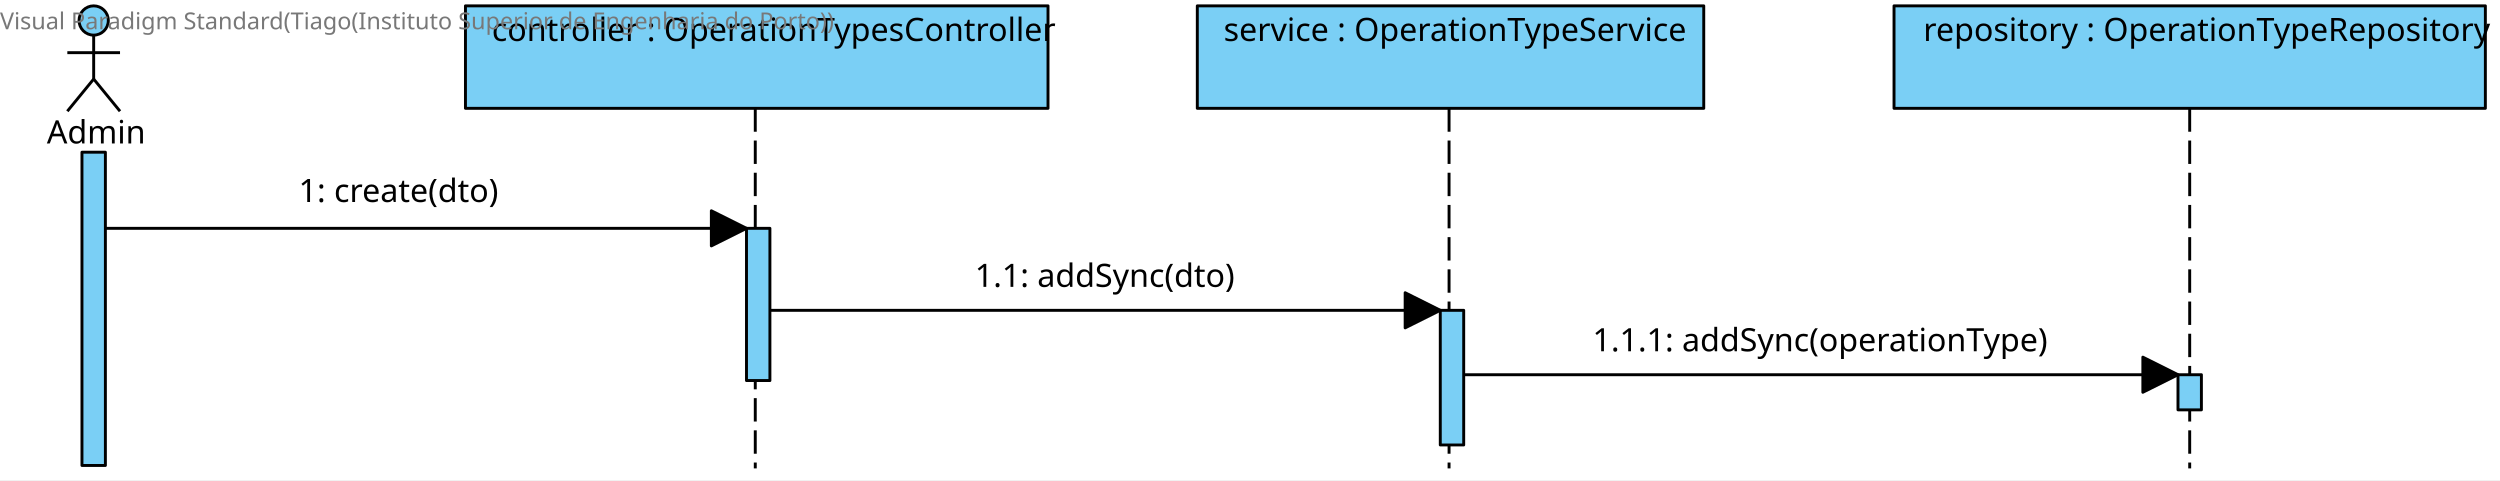
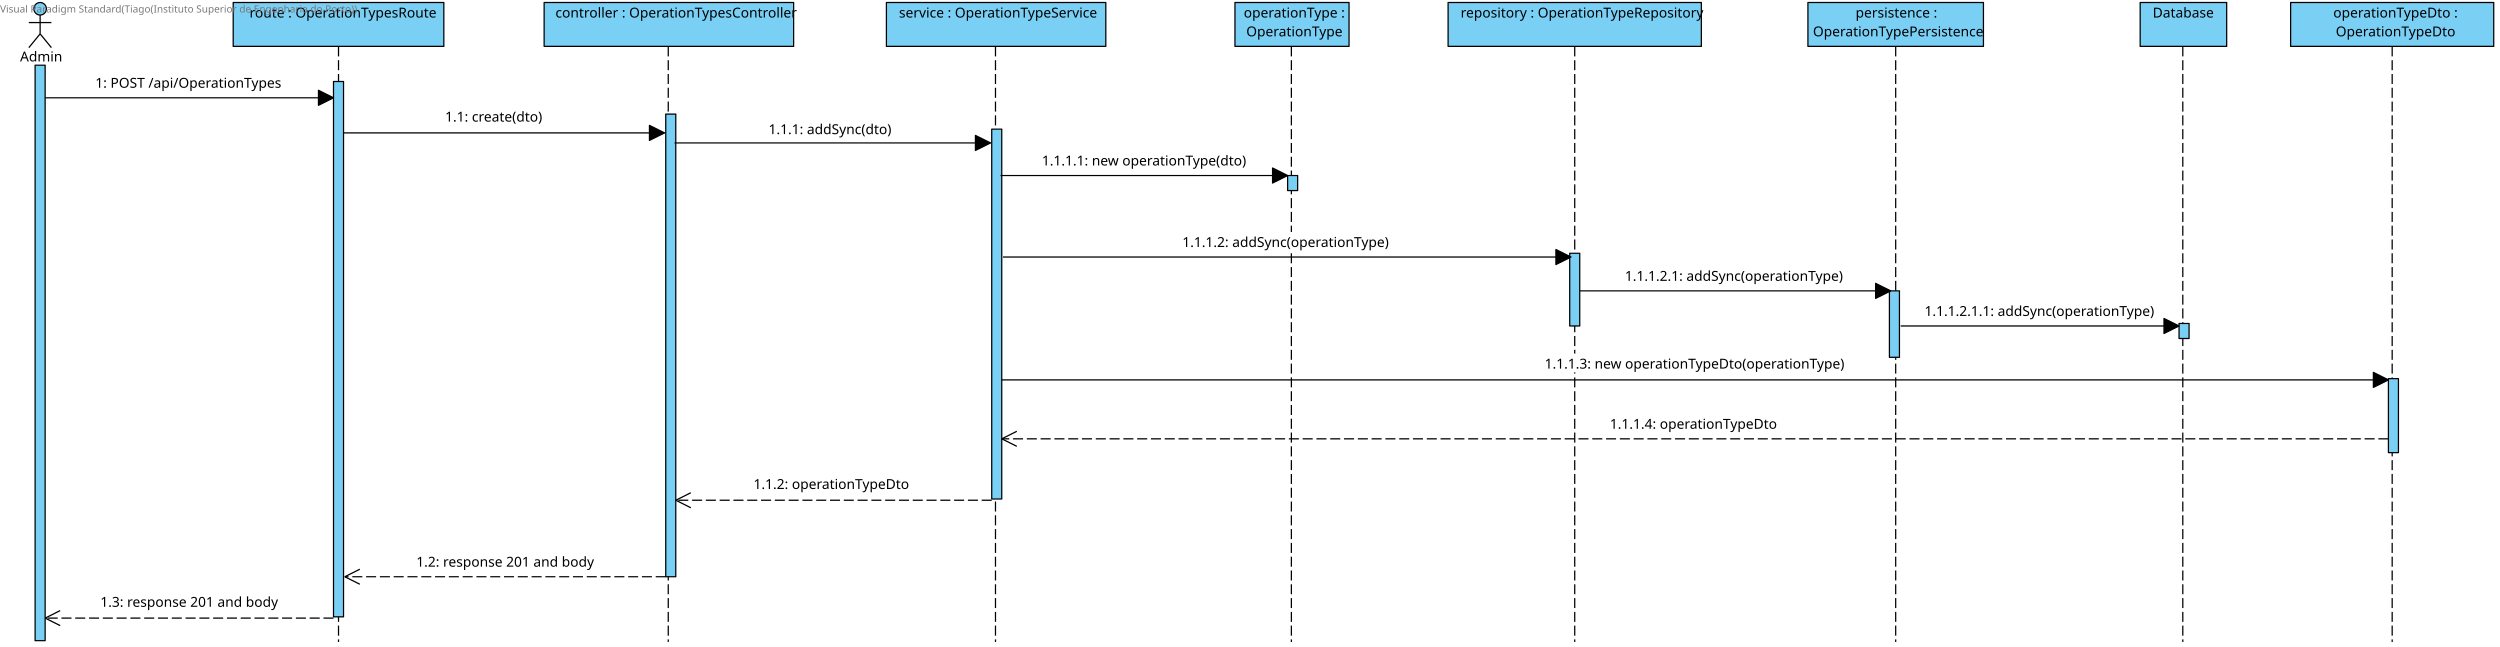
- <svg xmlns="http://www.w3.org/2000/svg" fill-opacity="0" color-rendering="auto" color-interpolation="auto" text-rendering="auto" stroke="rgb(0,0,0)" stroke-linecap="square" width="854" stroke-miterlimit="10" shape-rendering="auto" stroke-opacity="0" fill="rgb(0,0,0)" stroke-dasharray="none" font-weight="normal" stroke-width="1" height="164" font-family="'Dialog'" font-style="normal" stroke-linejoin="miter" font-size="12px" stroke-dashoffset="0" image-rendering="auto">
+ <svg xmlns="http://www.w3.org/2000/svg" fill-opacity="0" color-rendering="auto" color-interpolation="auto" text-rendering="auto" stroke="rgb(0,0,0)" stroke-linecap="square" width="1994" stroke-miterlimit="10" shape-rendering="auto" stroke-opacity="0" fill="rgb(0,0,0)" stroke-dasharray="none" font-weight="normal" stroke-width="1" height="516" font-family="'Dialog'" font-style="normal" stroke-linejoin="miter" font-size="12px" stroke-dashoffset="0" image-rendering="auto">
  <defs id="genericDefs" />
  <g>
    <defs id="defs1">
      <clipPath clipPathUnits="userSpaceOnUse" id="clipPath1">
-         <path d="M-7 -7 L71 -7 L71 169 L-7 169 L-7 -7 Z" />
+         <path d="M-7 -7 L71 -7 L71 521 L-7 521 L-7 -7 Z" />
      </clipPath>
      <clipPath clipPathUnits="userSpaceOnUse" id="clipPath2">
-         <path d="M-7 -7 L211 -7 L211 169 L-7 169 L-7 -7 Z" />
+         <path d="M-7 -7 L211 -7 L211 521 L-7 521 L-7 -7 Z" />
      </clipPath>
      <clipPath clipPathUnits="userSpaceOnUse" id="clipPath3">
-         <path d="M-7 -7 L185 -7 L185 169 L-7 169 L-7 -7 Z" />
+         <path d="M-7 -7 L187 -7 L187 521 L-7 521 L-7 -7 Z" />
      </clipPath>
      <clipPath clipPathUnits="userSpaceOnUse" id="clipPath4">
-         <path d="M-7 -7 L19 -7 L19 63 L-7 63 L-7 -7 Z" />
+         <path d="M-7 -7 L19 -7 L19 380 L-7 380 L-7 -7 Z" />
      </clipPath>
      <clipPath clipPathUnits="userSpaceOnUse" id="clipPath5">
-         <path d="M-7 -7 L19 -7 L19 57 L-7 57 L-7 -7 Z" />
+         <path d="M-7 -7 L19 -7 L19 306 L-7 306 L-7 -7 Z" />
      </clipPath>
      <clipPath clipPathUnits="userSpaceOnUse" id="clipPath6">
-         <path d="M-7 -7 L214 -7 L214 169 L-7 169 L-7 -7 Z" />
+         <path d="M-7 -7 L214 -7 L214 521 L-7 521 L-7 -7 Z" />
      </clipPath>
      <clipPath clipPathUnits="userSpaceOnUse" id="clipPath7">
+         <path d="M-7 -7 L19 -7 L19 69 L-7 69 L-7 -7 Z" />
+       </clipPath>
+       <clipPath clipPathUnits="userSpaceOnUse" id="clipPath8">
+         <path d="M-7 -7 L180 -7 L180 521 L-7 521 L-7 -7 Z" />
+       </clipPath>
+       <clipPath clipPathUnits="userSpaceOnUse" id="clipPath9">
+         <path d="M-7 -7 L19 -7 L19 438 L-7 438 L-7 -7 Z" />
+       </clipPath>
+       <clipPath clipPathUnits="userSpaceOnUse" id="clipPath10">
+         <path d="M-7 -7 L152 -7 L152 521 L-7 521 L-7 -7 Z" />
+       </clipPath>
+       <clipPath clipPathUnits="userSpaceOnUse" id="clipPath11">
+         <path d="M-7 -7 L19 -7 L19 64 L-7 64 L-7 -7 Z" />
+       </clipPath>
+       <clipPath clipPathUnits="userSpaceOnUse" id="clipPath12">
+         <path d="M-7 -7 L81 -7 L81 521 L-7 521 L-7 -7 Z" />
+       </clipPath>
+       <clipPath clipPathUnits="userSpaceOnUse" id="clipPath13">
        <path d="M-7 -7 L19 -7 L19 23 L-7 23 L-7 -7 Z" />
      </clipPath>
-       <clipPath clipPathUnits="userSpaceOnUse" id="clipPath8">
+       <clipPath clipPathUnits="userSpaceOnUse" id="clipPath14">
+         <path d="M-7 -7 L103 -7 L103 521 L-7 521 L-7 -7 Z" />
+       </clipPath>
+       <clipPath clipPathUnits="userSpaceOnUse" id="clipPath15">
+         <path d="M-7 -7 L174 -7 L174 521 L-7 521 L-7 -7 Z" />
+       </clipPath>
+       <clipPath clipPathUnits="userSpaceOnUse" id="clipPath16">
+         <path d="M-7 -7 L19 -7 L19 70 L-7 70 L-7 -7 Z" />
+       </clipPath>
+       <clipPath clipPathUnits="userSpaceOnUse" id="clipPath17">
+         <path d="M-163 -30 L326 -30 L326 60 L-163 60 L-163 -30 Z" />
+       </clipPath>
+       <clipPath clipPathUnits="userSpaceOnUse" id="clipPath18">
+         <path d="M-92 -30 L184 -30 L184 60 L-92 60 L-92 -30 Z" />
+       </clipPath>
+       <clipPath clipPathUnits="userSpaceOnUse" id="clipPath19">
+         <path d="M-70 -15 L140 -15 L140 30 L-70 30 L-70 -15 Z" />
+       </clipPath>
+       <clipPath clipPathUnits="userSpaceOnUse" id="clipPath20">
        <path d="M-52 -15 L104 -15 L104 30 L-52 30 L-52 -15 Z" />
      </clipPath>
-       <clipPath clipPathUnits="userSpaceOnUse" id="clipPath9">
+       <clipPath clipPathUnits="userSpaceOnUse" id="clipPath21">
        <path d="M-200 -15 L400 -15 L400 30 L-200 30 L-200 -15 Z" />
      </clipPath>
-       <clipPath clipPathUnits="userSpaceOnUse" id="clipPath10">
-         <path d="M-174 -15 L348 -15 L348 30 L-174 30 L-174 -15 Z" />
-       </clipPath>
-       <clipPath clipPathUnits="userSpaceOnUse" id="clipPath11">
+       <clipPath clipPathUnits="userSpaceOnUse" id="clipPath22">
+         <path d="M-176 -15 L352 -15 L352 30 L-176 30 L-176 -15 Z" />
+       </clipPath>
+       <clipPath clipPathUnits="userSpaceOnUse" id="clipPath23">
        <path d="M-203 -15 L406 -15 L406 30 L-203 30 L-203 -15 Z" />
      </clipPath>
-       <clipPath clipPathUnits="userSpaceOnUse" id="clipPath12">
-         <path d="M0 0 L323 0 L323 104 L0 104 L0 0 Z" />
-       </clipPath>
-       <clipPath clipPathUnits="userSpaceOnUse" id="clipPath13">
-         <path d="M72 9 L72 24 L20 24 L20 9 ZM193 29 L193 44 L107 44 L107 29 ZM0 0 L0 104 L323 104 L323 0 Z" />
-       </clipPath>
-       <clipPath clipPathUnits="userSpaceOnUse" id="clipPath14">
-         <path d="M0 0 L333 0 L333 104 L0 104 L0 0 Z" />
-       </clipPath>
-       <clipPath clipPathUnits="userSpaceOnUse" id="clipPath15">
-         <path d="M217 30 L217 45 L110 45 L110 30 ZM0 0 L0 104 L333 104 L333 67 L322 67 L322 52 L333 52 L333 0 Z" />
-       </clipPath>
-       <clipPath clipPathUnits="userSpaceOnUse" id="clipPath16">
-         <path d="M0 0 L348 0 L348 104 L0 104 L0 0 Z" />
-       </clipPath>
-       <clipPath clipPathUnits="userSpaceOnUse" id="clipPath17">
-         <path d="M257 30 L257 45 L85 45 L85 30 ZM0 0 L0 104 L348 104 L348 0 Z" />
-       </clipPath>
-       <clipPath clipPathUnits="userSpaceOnUse" id="clipPath18">
-         <path d="M-172 -15 L344 -15 L344 30 L-172 30 L-172 -15 Z" />
-       </clipPath>
-       <clipPath clipPathUnits="userSpaceOnUse" id="clipPath19">
-         <path d="M-107 -15 L214 -15 L214 30 L-107 30 L-107 -15 Z" />
-       </clipPath>
-       <clipPath clipPathUnits="userSpaceOnUse" id="clipPath20">
-         <path d="M-86 -15 L172 -15 L172 30 L-86 30 L-86 -15 Z" />
+       <clipPath clipPathUnits="userSpaceOnUse" id="clipPath24">
+         <path d="M-169 -15 L338 -15 L338 30 L-169 30 L-169 -15 Z" />
+       </clipPath>
+       <clipPath clipPathUnits="userSpaceOnUse" id="clipPath25">
+         <path d="M-141 -30 L282 -30 L282 60 L-141 60 L-141 -30 Z" />
+       </clipPath>
+       <clipPath clipPathUnits="userSpaceOnUse" id="clipPath26">
+         <path d="M0 0 L360 0 L360 104 L0 104 L0 0 Z" />
+       </clipPath>
+       <clipPath clipPathUnits="userSpaceOnUse" id="clipPath27">
+         <path d="M216 29 L216 44 L121 44 L121 29 ZM0 0 L0 2 L8 2 L8 17 L0 17 L0 104 L360 104 L360 0 Z" />
+       </clipPath>
+       <clipPath clipPathUnits="userSpaceOnUse" id="clipPath28">
+         <path d="M0 0 L323 0 L323 71 L0 71 L0 0 Z" />
+       </clipPath>
+       <clipPath clipPathUnits="userSpaceOnUse" id="clipPath29">
+         <path d="M216 14 L216 29 L98 29 L98 14 ZM0 0 L0 71 L323 71 L323 54 L316 54 L316 39 L323 39 L323 0 Z" />
+       </clipPath>
+       <clipPath clipPathUnits="userSpaceOnUse" id="clipPath30">
+         <path d="M0 0 L706 0 L706 254 L0 254 L0 0 Z" />
+       </clipPath>
+       <clipPath clipPathUnits="userSpaceOnUse" id="clipPath31">
+         <path d="M322 40 L322 55 L146 55 L146 40 ZM440 105 L440 120 L258 120 L258 105 ZM0 0 L0 15 L46 15 L46 30 L0 30 L0 254 L600 254 L600 250 L706 250 L706 217 L548 217 L548 202 L706 202 L706 147 L612 147 L612 132 L706 132 L706 0 Z" />
+       </clipPath>
+       <clipPath clipPathUnits="userSpaceOnUse" id="clipPath32">
+         <path d="M0 0 L334 0 L334 104 L0 104 L0 0 Z" />
+       </clipPath>
+       <clipPath clipPathUnits="userSpaceOnUse" id="clipPath33">
+         <path d="M72 9 L72 24 L20 24 L20 9 ZM246 30 L246 45 L81 45 L81 30 ZM0 0 L0 104 L334 104 L334 0 Z" />
+       </clipPath>
+       <clipPath clipPathUnits="userSpaceOnUse" id="clipPath34">
+         <path d="M0 0 L502 0 L502 254 L0 254 L0 0 Z" />
+       </clipPath>
+       <clipPath clipPathUnits="userSpaceOnUse" id="clipPath35">
+         <path d="M342 105 L342 120 L152 120 L152 105 ZM337 175 L337 190 L88 190 L88 175 ZM287 223 L287 238 L140 238 L140 223 ZM0 0 L0 254 L502 254 L502 148 L390 148 L390 133 L502 133 L502 0 Z" />
+       </clipPath>
+       <clipPath clipPathUnits="userSpaceOnUse" id="clipPath36">
+         <path d="M0 0 L310 0 L310 87 L0 87 L0 0 Z" />
+       </clipPath>
+       <clipPath clipPathUnits="userSpaceOnUse" id="clipPath37">
+         <path d="M250 22 L250 37 L51 37 L51 22 ZM3 0 L3 9 L0 9 L0 87 L310 87 L310 0 Z" />
+       </clipPath>
+       <clipPath clipPathUnits="userSpaceOnUse" id="clipPath38">
+         <path d="M0 0 L382 0 L382 129 L0 129 L0 0 Z" />
+       </clipPath>
+       <clipPath clipPathUnits="userSpaceOnUse" id="clipPath39">
+         <path d="M255 42 L255 57 L116 57 L116 42 ZM0 0 L0 104 L4 104 L4 119 L0 119 L0 129 L382 129 L382 0 Z" />
+       </clipPath>
+       <clipPath clipPathUnits="userSpaceOnUse" id="clipPath40">
+         <path d="M0 0 L385 0 L385 129 L0 129 L0 0 Z" />
+       </clipPath>
+       <clipPath clipPathUnits="userSpaceOnUse" id="clipPath41">
+         <path d="M268 43 L268 58 L110 58 L110 43 ZM0 0 L0 75 L16 75 L16 90 L0 90 L0 129 L385 129 L385 0 Z" />
+       </clipPath>
+       <clipPath clipPathUnits="userSpaceOnUse" id="clipPath42">
+         <path d="M0 0 L359 0 L359 129 L0 129 L0 0 Z" />
+       </clipPath>
+       <clipPath clipPathUnits="userSpaceOnUse" id="clipPath43">
+         <path d="M255 42 L255 57 L98 57 L98 42 ZM0 0 L0 129 L359 129 L359 25 L349 25 L349 10 L359 10 L359 0 Z" />
+       </clipPath>
+       <clipPath clipPathUnits="userSpaceOnUse" id="clipPath44">
+         <path d="M0 0 L299 0 L299 71 L0 71 L0 0 Z" />
+       </clipPath>
+       <clipPath clipPathUnits="userSpaceOnUse" id="clipPath45">
+         <path d="M232 13 L232 28 L56 28 L56 13 ZM0 0 L0 71 L299 71 L299 0 Z" />
+       </clipPath>
+       <clipPath clipPathUnits="userSpaceOnUse" id="clipPath46">
+         <path d="M0 0 L1235 0 L1235 129 L0 129 L0 0 Z" />
+       </clipPath>
+       <clipPath clipPathUnits="userSpaceOnUse" id="clipPath47">
+         <path d="M736 42 L736 57 L487 57 L487 42 ZM686 90 L686 105 L539 105 L539 90 ZM0 0 L0 129 L1235 129 L1235 0 L988 0 L988 15 L789 15 L789 0 Z" />
+       </clipPath>
+       <clipPath clipPathUnits="userSpaceOnUse" id="clipPath48">
+         <path d="M686 43 L686 58 L539 58 L539 43 ZM0 0 L0 129 L1235 129 L1235 0 L736 0 L736 10 L487 10 L487 0 Z" />
+       </clipPath>
+       <clipPath clipPathUnits="userSpaceOnUse" id="clipPath49">
+         <path d="M-147 -15 L294 -15 L294 30 L-147 30 L-147 -15 Z" />
+       </clipPath>
+       <clipPath clipPathUnits="userSpaceOnUse" id="clipPath50">
+         <path d="M-249 -15 L498 -15 L498 30 L-249 30 L-249 -15 Z" />
+       </clipPath>
+       <clipPath clipPathUnits="userSpaceOnUse" id="clipPath51">
+         <path d="M-157 -15 L314 -15 L314 30 L-157 30 L-157 -15 Z" />
+       </clipPath>
+       <clipPath clipPathUnits="userSpaceOnUse" id="clipPath52">
+         <path d="M-158 -15 L316 -15 L316 30 L-158 30 L-158 -15 Z" />
+       </clipPath>
+       <clipPath clipPathUnits="userSpaceOnUse" id="clipPath53">
+         <path d="M-139 -15 L278 -15 L278 30 L-139 30 L-139 -15 Z" />
+       </clipPath>
+       <clipPath clipPathUnits="userSpaceOnUse" id="clipPath54">
+         <path d="M-199 -15 L398 -15 L398 30 L-199 30 L-199 -15 Z" />
+       </clipPath>
+       <clipPath clipPathUnits="userSpaceOnUse" id="clipPath55">
+         <path d="M-190 -15 L380 -15 L380 30 L-190 30 L-190 -15 Z" />
+       </clipPath>
+       <clipPath clipPathUnits="userSpaceOnUse" id="clipPath56">
+         <path d="M-165 -15 L330 -15 L330 30 L-165 30 L-165 -15 Z" />
+       </clipPath>
+       <clipPath clipPathUnits="userSpaceOnUse" id="clipPath57">
+         <path d="M-182 -15 L364 -15 L364 30 L-182 30 L-182 -15 Z" />
+       </clipPath>
+       <clipPath clipPathUnits="userSpaceOnUse" id="clipPath58">
+         <path d="M-118 -15 L236 -15 L236 30 L-118 30 L-118 -15 Z" />
+       </clipPath>
+       <clipPath clipPathUnits="userSpaceOnUse" id="clipPath59">
+         <path d="M-95 -15 L190 -15 L190 30 L-95 30 L-95 -15 Z" />
      </clipPath>
    </defs>
    <g fill="white" text-rendering="geometricPrecision" fill-opacity="1" stroke-opacity="1" stroke="white">
-       <rect x="0" width="854" height="164" y="0" stroke="none" />
+       <rect x="0" width="1994" height="516" y="0" stroke="none" />
    </g>
    <g font-size="11px" transform="translate(2,2)" fill-opacity="1" fill="rgb(122,207,245)" text-rendering="geometricPrecision" image-rendering="optimizeQuality" font-family="sans-serif" stroke="rgb(122,207,245)" stroke-opacity="1">
      <circle r="5" clip-path="url(#clipPath1)" cx="30" cy="5" stroke="none" />
-       <rect x="26" width="8" height="107" y="50" clip-path="url(#clipPath1)" stroke="none" />
+       <rect x="26" width="8" height="459" y="50" clip-path="url(#clipPath1)" stroke="none" />
    </g>
    <g stroke-linecap="butt" font-size="11px" transform="translate(2,2)" fill-opacity="1" fill="black" text-rendering="geometricPrecision" image-rendering="optimizeQuality" font-family="sans-serif" stroke-linejoin="round" stroke="black" stroke-opacity="1" stroke-miterlimit="0">
      <circle fill="none" r="5" clip-path="url(#clipPath1)" cx="30" cy="5" />
-       <rect fill="none" x="26" width="8" height="107" y="50" clip-path="url(#clipPath1)" />
+       <rect fill="none" x="26" width="8" height="459" y="50" clip-path="url(#clipPath1)" />
      <line y2="25" fill="none" x1="30" clip-path="url(#clipPath1)" x2="30" y1="10" />
      <line y2="36" fill="none" x1="30" clip-path="url(#clipPath1)" x2="21" y1="25" />
      <line y2="36" fill="none" x1="30" clip-path="url(#clipPath1)" x2="39" y1="25" />
      <line y2="16" fill="none" x1="21" clip-path="url(#clipPath1)" x2="39" y1="16" />
    </g>
-     <g font-size="11px" transform="translate(159,2)" fill-opacity="1" fill="rgb(122,207,245)" text-rendering="geometricPrecision" image-rendering="optimizeQuality" font-family="sans-serif" stroke="rgb(122,207,245)" stroke-opacity="1">
+     <g font-size="11px" transform="translate(434,2)" fill-opacity="1" fill="rgb(122,207,245)" text-rendering="geometricPrecision" image-rendering="optimizeQuality" font-family="sans-serif" stroke="rgb(122,207,245)" stroke-opacity="1">
      <rect x="0" width="199" height="35" y="0" clip-path="url(#clipPath2)" stroke="none" />
    </g>
-     <g stroke-linecap="butt" font-size="11px" transform="translate(159,2)" fill-opacity="1" fill="black" text-rendering="geometricPrecision" image-rendering="optimizeQuality" font-family="sans-serif" stroke-linejoin="round" stroke="black" stroke-opacity="1" stroke-miterlimit="0">
+     <g stroke-linecap="butt" font-size="11px" transform="translate(434,2)" fill-opacity="1" fill="black" text-rendering="geometricPrecision" image-rendering="optimizeQuality" font-family="sans-serif" stroke-linejoin="round" stroke="black" stroke-opacity="1" stroke-miterlimit="0">
      <rect fill="none" x="0" width="199" height="35" y="0" clip-path="url(#clipPath2)" />
-       <line clip-path="url(#clipPath2)" fill="none" x1="99" x2="99" y1="35" y2="158" stroke-linejoin="bevel" stroke-dasharray="8,3" />
-     </g>
-     <g font-size="11px" transform="translate(409,2)" fill-opacity="1" fill="rgb(122,207,245)" text-rendering="geometricPrecision" image-rendering="optimizeQuality" font-family="sans-serif" stroke="rgb(122,207,245)" stroke-opacity="1">
-       <rect x="0" width="173" height="35" y="0" clip-path="url(#clipPath3)" stroke="none" />
-     </g>
-     <g stroke-linecap="butt" font-size="11px" transform="translate(409,2)" fill-opacity="1" fill="black" text-rendering="geometricPrecision" image-rendering="optimizeQuality" font-family="sans-serif" stroke-linejoin="round" stroke="black" stroke-opacity="1" stroke-miterlimit="0">
-       <rect fill="none" x="0" width="173" height="35" y="0" clip-path="url(#clipPath3)" />
-       <line clip-path="url(#clipPath3)" fill="none" x1="86" x2="86" y1="35" y2="158" stroke-linejoin="bevel" stroke-dasharray="8,3" />
-     </g>
-     <g font-size="11px" transform="translate(255,78)" fill-opacity="1" fill="rgb(122,207,245)" text-rendering="geometricPrecision" image-rendering="optimizeQuality" font-family="sans-serif" stroke="rgb(122,207,245)" stroke-opacity="1">
-       <rect x="0" width="8" height="52" y="0" clip-path="url(#clipPath4)" stroke="none" />
-     </g>
-     <g stroke-linecap="butt" font-size="11px" transform="translate(255,78)" fill-opacity="1" fill="black" text-rendering="geometricPrecision" image-rendering="optimizeQuality" font-family="sans-serif" stroke-linejoin="round" stroke="black" stroke-opacity="1" stroke-miterlimit="0">
-       <rect fill="none" x="0" width="8" height="52" y="0" clip-path="url(#clipPath4)" />
-     </g>
-     <g font-size="11px" transform="translate(492,106)" fill-opacity="1" fill="rgb(122,207,245)" text-rendering="geometricPrecision" image-rendering="optimizeQuality" font-family="sans-serif" stroke="rgb(122,207,245)" stroke-opacity="1">
-       <rect x="0" width="8" height="46" y="0" clip-path="url(#clipPath5)" stroke="none" />
-     </g>
-     <g stroke-linecap="butt" font-size="11px" transform="translate(492,106)" fill-opacity="1" fill="black" text-rendering="geometricPrecision" image-rendering="optimizeQuality" font-family="sans-serif" stroke-linejoin="round" stroke="black" stroke-opacity="1" stroke-miterlimit="0">
-       <rect fill="none" x="0" width="8" height="46" y="0" clip-path="url(#clipPath5)" />
-     </g>
-     <g font-size="11px" transform="translate(647,2)" fill-opacity="1" fill="rgb(122,207,245)" text-rendering="geometricPrecision" image-rendering="optimizeQuality" font-family="sans-serif" stroke="rgb(122,207,245)" stroke-opacity="1">
+       <line clip-path="url(#clipPath2)" fill="none" x1="99" x2="99" y1="35" y2="510" stroke-linejoin="bevel" stroke-dasharray="8,3" />
+     </g>
+     <g font-size="11px" transform="translate(707,2)" fill-opacity="1" fill="rgb(122,207,245)" text-rendering="geometricPrecision" image-rendering="optimizeQuality" font-family="sans-serif" stroke="rgb(122,207,245)" stroke-opacity="1">
+       <rect x="0" width="175" height="35" y="0" clip-path="url(#clipPath3)" stroke="none" />
+     </g>
+     <g stroke-linecap="butt" font-size="11px" transform="translate(707,2)" fill-opacity="1" fill="black" text-rendering="geometricPrecision" image-rendering="optimizeQuality" font-family="sans-serif" stroke-linejoin="round" stroke="black" stroke-opacity="1" stroke-miterlimit="0">
+       <rect fill="none" x="0" width="175" height="35" y="0" clip-path="url(#clipPath3)" />
+       <line clip-path="url(#clipPath3)" fill="none" x1="87" x2="87" y1="35" y2="510" stroke-linejoin="bevel" stroke-dasharray="8,3" />
+     </g>
+     <g font-size="11px" transform="translate(531,91)" fill-opacity="1" fill="rgb(122,207,245)" text-rendering="geometricPrecision" image-rendering="optimizeQuality" font-family="sans-serif" stroke="rgb(122,207,245)" stroke-opacity="1">
+       <rect x="0" width="8" height="369" y="0" clip-path="url(#clipPath4)" stroke="none" />
+     </g>
+     <g stroke-linecap="butt" font-size="11px" transform="translate(531,91)" fill-opacity="1" fill="black" text-rendering="geometricPrecision" image-rendering="optimizeQuality" font-family="sans-serif" stroke-linejoin="round" stroke="black" stroke-opacity="1" stroke-miterlimit="0">
+       <rect fill="none" x="0" width="8" height="369" y="0" clip-path="url(#clipPath4)" />
+     </g>
+     <g font-size="11px" transform="translate(791,103)" fill-opacity="1" fill="rgb(122,207,245)" text-rendering="geometricPrecision" image-rendering="optimizeQuality" font-family="sans-serif" stroke="rgb(122,207,245)" stroke-opacity="1">
+       <rect x="0" width="8" height="295" y="0" clip-path="url(#clipPath5)" stroke="none" />
+     </g>
+     <g stroke-linecap="butt" font-size="11px" transform="translate(791,103)" fill-opacity="1" fill="black" text-rendering="geometricPrecision" image-rendering="optimizeQuality" font-family="sans-serif" stroke-linejoin="round" stroke="black" stroke-opacity="1" stroke-miterlimit="0">
+       <rect fill="none" x="0" width="8" height="295" y="0" clip-path="url(#clipPath5)" />
+     </g>
+     <g font-size="11px" transform="translate(1155,2)" fill-opacity="1" fill="rgb(122,207,245)" text-rendering="geometricPrecision" image-rendering="optimizeQuality" font-family="sans-serif" stroke="rgb(122,207,245)" stroke-opacity="1">
      <rect x="0" width="202" height="35" y="0" clip-path="url(#clipPath6)" stroke="none" />
    </g>
-     <g stroke-linecap="butt" font-size="11px" transform="translate(647,2)" fill-opacity="1" fill="black" text-rendering="geometricPrecision" image-rendering="optimizeQuality" font-family="sans-serif" stroke-linejoin="round" stroke="black" stroke-opacity="1" stroke-miterlimit="0">
+     <g stroke-linecap="butt" font-size="11px" transform="translate(1155,2)" fill-opacity="1" fill="black" text-rendering="geometricPrecision" image-rendering="optimizeQuality" font-family="sans-serif" stroke-linejoin="round" stroke="black" stroke-opacity="1" stroke-miterlimit="0">
      <rect fill="none" x="0" width="202" height="35" y="0" clip-path="url(#clipPath6)" />
-       <line clip-path="url(#clipPath6)" fill="none" x1="101" x2="101" y1="35" y2="158" stroke-linejoin="bevel" stroke-dasharray="8,3" />
-     </g>
-     <g font-size="11px" transform="translate(744,128)" fill-opacity="1" fill="rgb(122,207,245)" text-rendering="geometricPrecision" image-rendering="optimizeQuality" font-family="sans-serif" stroke="rgb(122,207,245)" stroke-opacity="1">
-       <rect x="0" width="8" height="12" y="0" clip-path="url(#clipPath7)" stroke="none" />
-     </g>
-     <g stroke-linecap="butt" font-size="11px" transform="translate(744,128)" fill-opacity="1" fill="black" text-rendering="geometricPrecision" image-rendering="optimizeQuality" font-family="sans-serif" stroke-linejoin="round" stroke="black" stroke-opacity="1" stroke-miterlimit="0">
-       <rect fill="none" x="0" width="8" height="12" y="0" clip-path="url(#clipPath7)" />
+       <line clip-path="url(#clipPath6)" fill="none" x1="101" x2="101" y1="35" y2="510" stroke-linejoin="bevel" stroke-dasharray="8,3" />
+     </g>
+     <g font-size="11px" transform="translate(1252,202)" fill-opacity="1" fill="rgb(122,207,245)" text-rendering="geometricPrecision" image-rendering="optimizeQuality" font-family="sans-serif" stroke="rgb(122,207,245)" stroke-opacity="1">
+       <rect x="0" width="8" height="58" y="0" clip-path="url(#clipPath7)" stroke="none" />
+     </g>
+     <g stroke-linecap="butt" font-size="11px" transform="translate(1252,202)" fill-opacity="1" fill="black" text-rendering="geometricPrecision" image-rendering="optimizeQuality" font-family="sans-serif" stroke-linejoin="round" stroke="black" stroke-opacity="1" stroke-miterlimit="0">
+       <rect fill="none" x="0" width="8" height="58" y="0" clip-path="url(#clipPath7)" />
+     </g>
+     <g font-size="11px" transform="translate(186,2)" fill-opacity="1" fill="rgb(122,207,245)" text-rendering="geometricPrecision" image-rendering="optimizeQuality" font-family="sans-serif" stroke="rgb(122,207,245)" stroke-opacity="1">
+       <rect x="0" width="168" height="35" y="0" clip-path="url(#clipPath8)" stroke="none" />
+     </g>
+     <g stroke-linecap="butt" font-size="11px" transform="translate(186,2)" fill-opacity="1" fill="black" text-rendering="geometricPrecision" image-rendering="optimizeQuality" font-family="sans-serif" stroke-linejoin="round" stroke="black" stroke-opacity="1" stroke-miterlimit="0">
+       <rect fill="none" x="0" width="168" height="35" y="0" clip-path="url(#clipPath8)" />
+       <line clip-path="url(#clipPath8)" fill="none" x1="84" x2="84" y1="35" y2="510" stroke-linejoin="bevel" stroke-dasharray="8,3" />
+     </g>
+     <g font-size="11px" transform="translate(266,65)" fill-opacity="1" fill="rgb(122,207,245)" text-rendering="geometricPrecision" image-rendering="optimizeQuality" font-family="sans-serif" stroke="rgb(122,207,245)" stroke-opacity="1">
+       <rect x="0" width="8" height="427" y="0" clip-path="url(#clipPath9)" stroke="none" />
+     </g>
+     <g stroke-linecap="butt" font-size="11px" transform="translate(266,65)" fill-opacity="1" fill="black" text-rendering="geometricPrecision" image-rendering="optimizeQuality" font-family="sans-serif" stroke-linejoin="round" stroke="black" stroke-opacity="1" stroke-miterlimit="0">
+       <rect fill="none" x="0" width="8" height="427" y="0" clip-path="url(#clipPath9)" />
+     </g>
+     <g font-size="11px" transform="translate(1442,2)" fill-opacity="1" fill="rgb(122,207,245)" text-rendering="geometricPrecision" image-rendering="optimizeQuality" font-family="sans-serif" stroke="rgb(122,207,245)" stroke-opacity="1">
+       <rect x="0" width="140" height="35" y="0" clip-path="url(#clipPath10)" stroke="none" />
+     </g>
+     <g stroke-linecap="butt" font-size="11px" transform="translate(1442,2)" fill-opacity="1" fill="black" text-rendering="geometricPrecision" image-rendering="optimizeQuality" font-family="sans-serif" stroke-linejoin="round" stroke="black" stroke-opacity="1" stroke-miterlimit="0">
+       <rect fill="none" x="0" width="140" height="35" y="0" clip-path="url(#clipPath10)" />
+       <line clip-path="url(#clipPath10)" fill="none" x1="70" x2="70" y1="35" y2="510" stroke-linejoin="bevel" stroke-dasharray="8,3" />
+     </g>
+     <g font-size="11px" transform="translate(1507,232)" fill-opacity="1" fill="rgb(122,207,245)" text-rendering="geometricPrecision" image-rendering="optimizeQuality" font-family="sans-serif" stroke="rgb(122,207,245)" stroke-opacity="1">
+       <rect x="0" width="8" height="53" y="0" clip-path="url(#clipPath11)" stroke="none" />
+     </g>
+     <g stroke-linecap="butt" font-size="11px" transform="translate(1507,232)" fill-opacity="1" fill="black" text-rendering="geometricPrecision" image-rendering="optimizeQuality" font-family="sans-serif" stroke-linejoin="round" stroke="black" stroke-opacity="1" stroke-miterlimit="0">
+       <rect fill="none" x="0" width="8" height="53" y="0" clip-path="url(#clipPath11)" />
+     </g>
+     <g font-size="11px" transform="translate(1707,2)" fill-opacity="1" fill="rgb(122,207,245)" text-rendering="geometricPrecision" image-rendering="optimizeQuality" font-family="sans-serif" stroke="rgb(122,207,245)" stroke-opacity="1">
+       <rect x="0" width="69" height="35" y="0" clip-path="url(#clipPath12)" stroke="none" />
+     </g>
+     <g stroke-linecap="butt" font-size="11px" transform="translate(1707,2)" fill-opacity="1" fill="black" text-rendering="geometricPrecision" image-rendering="optimizeQuality" font-family="sans-serif" stroke-linejoin="round" stroke="black" stroke-opacity="1" stroke-miterlimit="0">
+       <rect fill="none" x="0" width="69" height="35" y="0" clip-path="url(#clipPath12)" />
+       <line clip-path="url(#clipPath12)" fill="none" x1="34" x2="34" y1="35" y2="510" stroke-linejoin="bevel" stroke-dasharray="8,3" />
+     </g>
+     <g font-size="11px" transform="translate(1738,258)" fill-opacity="1" fill="rgb(122,207,245)" text-rendering="geometricPrecision" image-rendering="optimizeQuality" font-family="sans-serif" stroke="rgb(122,207,245)" stroke-opacity="1">
+       <rect x="0" width="8" height="12" y="0" clip-path="url(#clipPath13)" stroke="none" />
+     </g>
+     <g stroke-linecap="butt" font-size="11px" transform="translate(1738,258)" fill-opacity="1" fill="black" text-rendering="geometricPrecision" image-rendering="optimizeQuality" font-family="sans-serif" stroke-linejoin="round" stroke="black" stroke-opacity="1" stroke-miterlimit="0">
+       <rect fill="none" x="0" width="8" height="12" y="0" clip-path="url(#clipPath13)" />
+     </g>
+     <g font-size="11px" transform="translate(985,2)" fill-opacity="1" fill="rgb(122,207,245)" text-rendering="geometricPrecision" image-rendering="optimizeQuality" font-family="sans-serif" stroke="rgb(122,207,245)" stroke-opacity="1">
+       <rect x="0" width="91" height="35" y="0" clip-path="url(#clipPath14)" stroke="none" />
+     </g>
+     <g stroke-linecap="butt" font-size="11px" transform="translate(985,2)" fill-opacity="1" fill="black" text-rendering="geometricPrecision" image-rendering="optimizeQuality" font-family="sans-serif" stroke-linejoin="round" stroke="black" stroke-opacity="1" stroke-miterlimit="0">
+       <rect fill="none" x="0" width="91" height="35" y="0" clip-path="url(#clipPath14)" />
+       <line clip-path="url(#clipPath14)" fill="none" x1="45" x2="45" y1="35" y2="510" stroke-linejoin="bevel" stroke-dasharray="8,3" />
+     </g>
+     <g font-size="11px" transform="translate(1827,2)" fill-opacity="1" fill="rgb(122,207,245)" text-rendering="geometricPrecision" image-rendering="optimizeQuality" font-family="sans-serif" stroke="rgb(122,207,245)" stroke-opacity="1">
+       <rect x="0" width="162" height="35" y="0" clip-path="url(#clipPath15)" stroke="none" />
+     </g>
+     <g stroke-linecap="butt" font-size="11px" transform="translate(1827,2)" fill-opacity="1" fill="black" text-rendering="geometricPrecision" image-rendering="optimizeQuality" font-family="sans-serif" stroke-linejoin="round" stroke="black" stroke-opacity="1" stroke-miterlimit="0">
+       <rect fill="none" x="0" width="162" height="35" y="0" clip-path="url(#clipPath15)" />
+       <line clip-path="url(#clipPath15)" fill="none" x1="81" x2="81" y1="35" y2="510" stroke-linejoin="bevel" stroke-dasharray="8,3" />
+     </g>
+     <g font-size="11px" transform="translate(1027,140)" fill-opacity="1" fill="rgb(122,207,245)" text-rendering="geometricPrecision" image-rendering="optimizeQuality" font-family="sans-serif" stroke="rgb(122,207,245)" stroke-opacity="1">
+       <rect x="0" width="8" height="12" y="0" clip-path="url(#clipPath13)" stroke="none" />
+     </g>
+     <g stroke-linecap="butt" font-size="11px" transform="translate(1027,140)" fill-opacity="1" fill="black" text-rendering="geometricPrecision" image-rendering="optimizeQuality" font-family="sans-serif" stroke-linejoin="round" stroke="black" stroke-opacity="1" stroke-miterlimit="0">
+       <rect fill="none" x="0" width="8" height="12" y="0" clip-path="url(#clipPath13)" />
+     </g>
+     <g font-size="11px" transform="translate(1905,302)" fill-opacity="1" fill="rgb(122,207,245)" text-rendering="geometricPrecision" image-rendering="optimizeQuality" font-family="sans-serif" stroke="rgb(122,207,245)" stroke-opacity="1">
+       <rect x="0" width="8" height="59" y="0" clip-path="url(#clipPath16)" stroke="none" />
+     </g>
+     <g stroke-linecap="butt" font-size="11px" transform="translate(1905,302)" fill-opacity="1" fill="black" text-rendering="geometricPrecision" image-rendering="optimizeQuality" font-family="sans-serif" stroke-linejoin="round" stroke="black" stroke-opacity="1" stroke-miterlimit="0">
+       <rect fill="none" x="0" width="8" height="59" y="0" clip-path="url(#clipPath16)" />
+     </g>
+     <g font-size="11px" transform="translate(1827,2)" fill-opacity="1" fill="black" text-rendering="geometricPrecision" image-rendering="optimizeQuality" font-family="sans-serif" stroke="black" stroke-opacity="1">
+       <text x="34" xml:space="preserve" y="12" clip-path="url(#clipPath17)" stroke="none">operationTypeDto :</text>
+       <text x="36" xml:space="preserve" y="27" clip-path="url(#clipPath17)" stroke="none">OperationTypeDto</text>
+     </g>
+     <g font-size="11px" transform="translate(985,2)" fill-opacity="1" fill="black" text-rendering="geometricPrecision" image-rendering="optimizeQuality" font-family="sans-serif" stroke="black" stroke-opacity="1">
+       <text x="7" xml:space="preserve" y="12" clip-path="url(#clipPath18)" stroke="none">operationType :</text>
+       <text x="9" xml:space="preserve" y="27" clip-path="url(#clipPath18)" stroke="none">OperationType</text>
+     </g>
+     <g font-size="11px" transform="translate(1707,2)" fill-opacity="1" fill="black" text-rendering="geometricPrecision" image-rendering="optimizeQuality" font-family="sans-serif" stroke="black" stroke-opacity="1">
+       <text x="10" xml:space="preserve" y="12" clip-path="url(#clipPath19)" stroke="none">Database</text>
    </g>
    <g font-size="11px" transform="translate(6,37)" fill-opacity="1" fill="black" text-rendering="geometricPrecision" image-rendering="optimizeQuality" font-family="sans-serif" stroke="black" stroke-opacity="1">
-       <text x="10" xml:space="preserve" y="12" clip-path="url(#clipPath8)" stroke="none">Admin</text>
-     </g>
-     <g font-size="11px" transform="translate(159,2)" fill-opacity="1" fill="black" text-rendering="geometricPrecision" image-rendering="optimizeQuality" font-family="sans-serif" stroke="black" stroke-opacity="1">
-       <text x="9" xml:space="preserve" y="12" clip-path="url(#clipPath9)" stroke="none">controller : OperationTypesController</text>
-     </g>
-     <g font-size="11px" transform="translate(409,2)" fill-opacity="1" fill="black" text-rendering="geometricPrecision" image-rendering="optimizeQuality" font-family="sans-serif" stroke="black" stroke-opacity="1">
-       <text x="9" xml:space="preserve" y="12" clip-path="url(#clipPath10)" stroke="none">service : OperationTypeService</text>
-     </g>
-     <g font-size="11px" transform="translate(647,2)" fill-opacity="1" fill="black" text-rendering="geometricPrecision" image-rendering="optimizeQuality" font-family="sans-serif" stroke="black" stroke-opacity="1">
-       <text x="10" xml:space="preserve" y="12" clip-path="url(#clipPath11)" stroke="none">repository : OperationTypeRepository</text>
+       <text x="10" xml:space="preserve" y="12" clip-path="url(#clipPath20)" stroke="none">Admin</text>
+     </g>
+     <g font-size="11px" transform="translate(434,2)" fill-opacity="1" fill="black" text-rendering="geometricPrecision" image-rendering="optimizeQuality" font-family="sans-serif" stroke="black" stroke-opacity="1">
+       <text x="9" xml:space="preserve" y="12" clip-path="url(#clipPath21)" stroke="none">controller : OperationTypesController</text>
+     </g>
+     <g font-size="11px" transform="translate(707,2)" fill-opacity="1" fill="black" text-rendering="geometricPrecision" image-rendering="optimizeQuality" font-family="sans-serif" stroke="black" stroke-opacity="1">
+       <text x="10" xml:space="preserve" y="12" clip-path="url(#clipPath22)" stroke="none">service : OperationTypeService</text>
+     </g>
+     <g font-size="11px" transform="translate(1155,2)" fill-opacity="1" fill="black" text-rendering="geometricPrecision" image-rendering="optimizeQuality" font-family="sans-serif" stroke="black" stroke-opacity="1">
+       <text x="10" xml:space="preserve" y="12" clip-path="url(#clipPath23)" stroke="none">repository : OperationTypeRepository</text>
+     </g>
+     <g font-size="11px" transform="translate(186,2)" fill-opacity="1" fill="black" text-rendering="geometricPrecision" image-rendering="optimizeQuality" font-family="sans-serif" stroke="black" stroke-opacity="1">
+       <text x="13" xml:space="preserve" y="12" clip-path="url(#clipPath24)" stroke="none">route : OperationTypesRoute</text>
+     </g>
+     <g font-size="11px" transform="translate(1442,2)" fill-opacity="1" fill="black" text-rendering="geometricPrecision" image-rendering="optimizeQuality" font-family="sans-serif" stroke="black" stroke-opacity="1">
+       <text x="38" xml:space="preserve" y="12" clip-path="url(#clipPath25)" stroke="none">persistence :</text>
+       <text x="4" xml:space="preserve" y="27" clip-path="url(#clipPath25)" stroke="none">OperationTypePersistence</text>
+     </g>
+     <g stroke-linecap="butt" font-size="11px" transform="translate(224,56)" fill-opacity="1" fill="black" text-rendering="geometricPrecision" image-rendering="optimizeQuality" font-family="sans-serif" stroke-linejoin="round" stroke="black" stroke-opacity="1">
+       <line y2="50" fill="none" x1="50" clip-path="url(#clipPath27)" x2="306" y1="50" />
+       <polygon points=" 306 50 294 44 294 56" clip-path="url(#clipPath27)" stroke="none" />
+       <polygon fill="none" points=" 306 50 294 44 294 56" clip-path="url(#clipPath27)" />
+     </g>
+     <g stroke-linecap="butt" font-size="11px" transform="translate(505,81)" fill-opacity="1" fill="black" text-rendering="geometricPrecision" image-rendering="optimizeQuality" font-family="sans-serif" stroke-linejoin="round" stroke="black" stroke-opacity="1">
+       <line y2="33" fill="none" x1="33" clip-path="url(#clipPath29)" x2="285" y1="33" />
+       <polygon points=" 285 33 273 27 273 39" clip-path="url(#clipPath29)" stroke="none" />
+       <polygon fill="none" points=" 285 33 273 27 273 39" clip-path="url(#clipPath29)" />
+     </g>
+     <g stroke-linecap="butt" font-size="11px" transform="translate(675,80)" fill-opacity="1" fill="black" text-rendering="geometricPrecision" image-rendering="optimizeQuality" font-family="sans-serif" stroke-linejoin="round" stroke="black" stroke-opacity="1">
+       <line y2="125" fill="none" x1="125" clip-path="url(#clipPath31)" x2="578" y1="125" />
+       <polygon points=" 578 125 566 119 566 131" clip-path="url(#clipPath31)" stroke="none" />
+       <polygon fill="none" points=" 578 125 566 119 566 131" clip-path="url(#clipPath31)" />
    </g>
    <g stroke-linecap="butt" font-size="11px" transform="translate(-14,28)" fill-opacity="1" fill="black" text-rendering="geometricPrecision" image-rendering="optimizeQuality" font-family="sans-serif" stroke-linejoin="round" stroke="black" stroke-opacity="1">
-       <line y2="50" fill="none" x1="50" clip-path="url(#clipPath13)" x2="269" y1="50" />
-       <polygon points=" 269 50 257 44 257 56" clip-path="url(#clipPath13)" stroke="none" />
-       <polygon fill="none" points=" 269 50 257 44 257 56" clip-path="url(#clipPath13)" />
-     </g>
-     <g stroke-linecap="butt" font-size="11px" transform="translate(213,56)" fill-opacity="1" fill="black" text-rendering="geometricPrecision" image-rendering="optimizeQuality" font-family="sans-serif" stroke-linejoin="round" stroke="black" stroke-opacity="1">
-       <line y2="50" fill="none" x1="50" clip-path="url(#clipPath15)" x2="279" y1="50" />
-       <polygon points=" 279 50 267 44 267 56" clip-path="url(#clipPath15)" stroke="none" />
-       <polygon fill="none" points=" 279 50 267 44 267 56" clip-path="url(#clipPath15)" />
-     </g>
-     <g stroke-linecap="butt" font-size="11px" transform="translate(450,78)" fill-opacity="1" fill="black" text-rendering="geometricPrecision" image-rendering="optimizeQuality" font-family="sans-serif" stroke-linejoin="round" stroke="black" stroke-opacity="1">
-       <line y2="50" fill="none" x1="50" clip-path="url(#clipPath17)" x2="294" y1="50" />
-       <polygon points=" 294 50 282 44 282 56" clip-path="url(#clipPath17)" stroke="none" />
-       <polygon fill="none" points=" 294 50 282 44 282 56" clip-path="url(#clipPath17)" />
-     </g>
-     <g font-size="11px" transform="translate(535,108)" fill-opacity="1" fill="white" text-rendering="geometricPrecision" image-rendering="optimizeQuality" font-family="sans-serif" stroke="white" stroke-opacity="1">
-       <rect x="0" width="172" height="15" y="0" clip-path="url(#clipPath18)" stroke="none" />
-       <text fill="black" x="9" xml:space="preserve" y="12" clip-path="url(#clipPath18)" stroke="none">1.1.1: addSync(operationType)</text>
-     </g>
-     <g font-size="11px" transform="translate(323,86)" fill-opacity="1" fill="white" text-rendering="geometricPrecision" image-rendering="optimizeQuality" font-family="sans-serif" stroke="white" stroke-opacity="1">
-       <rect x="0" width="107" height="15" y="0" clip-path="url(#clipPath19)" stroke="none" />
-       <text fill="black" x="10" xml:space="preserve" y="12" clip-path="url(#clipPath19)" stroke="none">1.1: addSync(dto)</text>
-     </g>
-     <g font-size="11px" transform="translate(93,57)" fill-opacity="1" fill="white" text-rendering="geometricPrecision" image-rendering="optimizeQuality" font-family="sans-serif" stroke="white" stroke-opacity="1">
-       <rect x="0" width="86" height="15" y="0" clip-path="url(#clipPath20)" stroke="none" />
-       <text fill="black" x="9" xml:space="preserve" y="12" clip-path="url(#clipPath20)" stroke="none">1: create(dto)</text>
+       <line y2="50" fill="none" x1="50" clip-path="url(#clipPath33)" x2="280" y1="50" />
+       <polygon points=" 280 50 268 44 268 56" clip-path="url(#clipPath33)" stroke="none" />
+       <polygon fill="none" points=" 280 50 268 44 268 56" clip-path="url(#clipPath33)" />
+     </g>
+     <g stroke-linecap="butt" font-size="11px" transform="translate(1135,107)" fill-opacity="1" fill="black" text-rendering="geometricPrecision" image-rendering="optimizeQuality" font-family="sans-serif" stroke-linejoin="round" stroke="black" stroke-opacity="1">
+       <line y2="125" fill="none" x1="125" clip-path="url(#clipPath35)" x2="373" y1="125" />
+       <polygon points=" 373 125 361 119 361 131" clip-path="url(#clipPath35)" stroke="none" />
+       <polygon fill="none" points=" 373 125 361 119 361 131" clip-path="url(#clipPath35)" />
+     </g>
+     <g stroke-linecap="butt" font-size="11px" transform="translate(1474,218)" fill-opacity="1" fill="black" text-rendering="geometricPrecision" image-rendering="optimizeQuality" font-family="sans-serif" stroke-linejoin="round" stroke="black" stroke-opacity="1">
+       <line y2="42" fill="none" x1="42" clip-path="url(#clipPath37)" x2="264" y1="42" />
+       <polygon points=" 264 42 252 36 252 48" clip-path="url(#clipPath37)" stroke="none" />
+       <polygon fill="none" points=" 264 42 252 36 252 48" clip-path="url(#clipPath37)" />
+     </g>
+     <g fill-opacity="1" text-rendering="geometricPrecision" stroke="black" stroke-linecap="butt" transform="translate(476,336)" stroke-miterlimit="0" stroke-opacity="1" fill="black" stroke-dasharray="8,3" font-family="sans-serif" stroke-linejoin="round" font-size="11px" image-rendering="optimizeQuality">
+       <line y2="63" fill="none" x1="315" clip-path="url(#clipPath39)" x2="63" y1="63" />
+       <line clip-path="url(#clipPath39)" fill="none" x1="63" x2="75" y1="63" y2="69" stroke-dasharray="none" stroke-miterlimit="10" />
+       <line clip-path="url(#clipPath39)" fill="none" x1="63" x2="75" y1="63" y2="57" stroke-dasharray="none" stroke-miterlimit="10" />
+     </g>
+     <g fill-opacity="1" text-rendering="geometricPrecision" stroke="black" stroke-linecap="butt" transform="translate(212,397)" stroke-miterlimit="0" stroke-opacity="1" fill="black" stroke-dasharray="8,3" font-family="sans-serif" stroke-linejoin="round" font-size="11px" image-rendering="optimizeQuality">
+       <line y2="63" fill="none" x1="319" clip-path="url(#clipPath41)" x2="63" y1="63" />
+       <line clip-path="url(#clipPath41)" fill="none" x1="63" x2="75" y1="63" y2="69" stroke-dasharray="none" stroke-miterlimit="10" />
+       <line clip-path="url(#clipPath41)" fill="none" x1="63" x2="75" y1="63" y2="57" stroke-dasharray="none" stroke-miterlimit="10" />
+     </g>
+     <g fill-opacity="1" text-rendering="geometricPrecision" stroke="black" stroke-linecap="butt" transform="translate(-27,430)" stroke-miterlimit="0" stroke-opacity="1" fill="black" stroke-dasharray="8,3" font-family="sans-serif" stroke-linejoin="round" font-size="11px" image-rendering="optimizeQuality">
+       <line y2="63" fill="none" x1="293" clip-path="url(#clipPath43)" x2="63" y1="63" />
+       <line clip-path="url(#clipPath43)" fill="none" x1="63" x2="75" y1="63" y2="69" stroke-dasharray="none" stroke-miterlimit="10" />
+       <line clip-path="url(#clipPath43)" fill="none" x1="63" x2="75" y1="63" y2="57" stroke-dasharray="none" stroke-miterlimit="10" />
+     </g>
+     <g stroke-linecap="butt" font-size="11px" transform="translate(765,107)" fill-opacity="1" fill="black" text-rendering="geometricPrecision" image-rendering="optimizeQuality" font-family="sans-serif" stroke-linejoin="round" stroke="black" stroke-opacity="1">
+       <line y2="33" fill="none" x1="33" clip-path="url(#clipPath45)" x2="262" y1="33" />
+       <polygon points=" 262 33 250 27 250 39" clip-path="url(#clipPath45)" stroke="none" />
+       <polygon fill="none" points=" 262 33 250 27 250 39" clip-path="url(#clipPath45)" />
+     </g>
+     <g stroke-linecap="butt" font-size="11px" transform="translate(736,240)" fill-opacity="1" fill="black" text-rendering="geometricPrecision" image-rendering="optimizeQuality" font-family="sans-serif" stroke-linejoin="round" stroke="black" stroke-opacity="1">
+       <line y2="63" fill="none" x1="63" clip-path="url(#clipPath47)" x2="1169" y1="63" />
+       <polygon points=" 1169 63 1157 57 1157 69" clip-path="url(#clipPath47)" stroke="none" />
+       <polygon fill="none" points=" 1169 63 1157 57 1157 69" clip-path="url(#clipPath47)" />
+     </g>
+     <g fill-opacity="1" text-rendering="geometricPrecision" stroke="black" stroke-linecap="butt" transform="translate(736,287)" stroke-miterlimit="0" stroke-opacity="1" fill="black" stroke-dasharray="8,3" font-family="sans-serif" stroke-linejoin="round" font-size="11px" image-rendering="optimizeQuality">
+       <line y2="63" fill="none" x1="1169" clip-path="url(#clipPath48)" x2="63" y1="63" />
+       <line clip-path="url(#clipPath48)" fill="none" x1="63" x2="75" y1="63" y2="69" stroke-dasharray="none" stroke-miterlimit="10" />
+       <line clip-path="url(#clipPath48)" fill="none" x1="63" x2="75" y1="63" y2="57" stroke-dasharray="none" stroke-miterlimit="10" />
+     </g>
+     <g font-size="11px" transform="translate(1275,330)" fill-opacity="1" fill="white" text-rendering="geometricPrecision" image-rendering="optimizeQuality" font-family="sans-serif" stroke="white" stroke-opacity="1">
+       <rect x="0" width="147" height="15" y="0" clip-path="url(#clipPath49)" stroke="none" />
+       <text fill="black" x="9" xml:space="preserve" y="12" clip-path="url(#clipPath49)" stroke="none">1.1.1.4: operationTypeDto</text>
+     </g>
+     <g font-size="11px" transform="translate(1223,282)" fill-opacity="1" fill="white" text-rendering="geometricPrecision" image-rendering="optimizeQuality" font-family="sans-serif" stroke="white" stroke-opacity="1">
+       <rect x="0" width="249" height="15" y="0" clip-path="url(#clipPath50)" stroke="none" />
+       <text fill="black" x="9" xml:space="preserve" y="12" clip-path="url(#clipPath50)" stroke="none">1.1.1.3: new operationTypeDto(operationType)</text>
+     </g>
+     <g font-size="11px" transform="translate(821,120)" fill-opacity="1" fill="white" text-rendering="geometricPrecision" image-rendering="optimizeQuality" font-family="sans-serif" stroke="white" stroke-opacity="1">
+       <rect x="0" width="176" height="15" y="0" clip-path="url(#clipPath22)" stroke="none" />
+       <text fill="black" x="10" xml:space="preserve" y="12" clip-path="url(#clipPath22)" stroke="none">1.1.1.1: new operationType(dto)</text>
+     </g>
+     <g font-size="11px" transform="translate(71,472)" fill-opacity="1" fill="white" text-rendering="geometricPrecision" image-rendering="optimizeQuality" font-family="sans-serif" stroke="white" stroke-opacity="1">
+       <rect x="0" width="157" height="15" y="0" clip-path="url(#clipPath51)" stroke="none" />
+       <text fill="black" x="9" xml:space="preserve" y="12" clip-path="url(#clipPath51)" stroke="none">1.3: response 201 and body</text>
+     </g>
+     <g font-size="11px" transform="translate(322,440)" fill-opacity="1" fill="white" text-rendering="geometricPrecision" image-rendering="optimizeQuality" font-family="sans-serif" stroke="white" stroke-opacity="1">
+       <rect x="0" width="158" height="15" y="0" clip-path="url(#clipPath52)" stroke="none" />
+       <text fill="black" x="10" xml:space="preserve" y="12" clip-path="url(#clipPath52)" stroke="none">1.2: response 201 and body</text>
+     </g>
+     <g font-size="11px" transform="translate(592,378)" fill-opacity="1" fill="white" text-rendering="geometricPrecision" image-rendering="optimizeQuality" font-family="sans-serif" stroke="white" stroke-opacity="1">
+       <rect x="0" width="139" height="15" y="0" clip-path="url(#clipPath53)" stroke="none" />
+       <text fill="black" x="9" xml:space="preserve" y="12" clip-path="url(#clipPath53)" stroke="none">1.1.2: operationTypeDto</text>
+     </g>
+     <g font-size="11px" transform="translate(1525,240)" fill-opacity="1" fill="white" text-rendering="geometricPrecision" image-rendering="optimizeQuality" font-family="sans-serif" stroke="white" stroke-opacity="1">
+       <rect x="0" width="199" height="15" y="0" clip-path="url(#clipPath54)" stroke="none" />
+       <text fill="black" x="10" xml:space="preserve" y="12" clip-path="url(#clipPath54)" stroke="none">1.1.1.2.1.1: addSync(operationType)</text>
+     </g>
+     <g font-size="11px" transform="translate(1287,212)" fill-opacity="1" fill="white" text-rendering="geometricPrecision" image-rendering="optimizeQuality" font-family="sans-serif" stroke="white" stroke-opacity="1">
+       <rect x="0" width="190" height="15" y="0" clip-path="url(#clipPath55)" stroke="none" />
+       <text fill="black" x="9" xml:space="preserve" y="12" clip-path="url(#clipPath55)" stroke="none">1.1.1.2.1: addSync(operationType)</text>
+     </g>
+     <g font-size="11px" transform="translate(67,58)" fill-opacity="1" fill="white" text-rendering="geometricPrecision" image-rendering="optimizeQuality" font-family="sans-serif" stroke="white" stroke-opacity="1">
+       <rect x="0" width="165" height="15" y="0" clip-path="url(#clipPath56)" stroke="none" />
+       <text fill="black" x="9" xml:space="preserve" y="12" clip-path="url(#clipPath56)" stroke="none">1: POST /api/OperationTypes</text>
+     </g>
+     <g font-size="11px" transform="translate(933,185)" fill-opacity="1" fill="white" text-rendering="geometricPrecision" image-rendering="optimizeQuality" font-family="sans-serif" stroke="white" stroke-opacity="1">
+       <rect x="0" width="182" height="15" y="0" clip-path="url(#clipPath57)" stroke="none" />
+       <text fill="black" x="10" xml:space="preserve" y="12" clip-path="url(#clipPath57)" stroke="none">1.1.1.2: addSync(operationType)</text>
+     </g>
+     <g font-size="11px" transform="translate(603,95)" fill-opacity="1" fill="white" text-rendering="geometricPrecision" image-rendering="optimizeQuality" font-family="sans-serif" stroke="white" stroke-opacity="1">
+       <rect x="0" width="118" height="15" y="0" clip-path="url(#clipPath58)" stroke="none" />
+       <text fill="black" x="10" xml:space="preserve" y="12" clip-path="url(#clipPath58)" stroke="none">1.1.1: addSync(dto)</text>
+     </g>
+     <g font-size="11px" transform="translate(345,85)" fill-opacity="1" fill="white" text-rendering="geometricPrecision" image-rendering="optimizeQuality" font-family="sans-serif" stroke="white" stroke-opacity="1">
+       <rect x="0" width="95" height="15" y="0" clip-path="url(#clipPath59)" stroke="none" />
+       <text fill="black" x="10" xml:space="preserve" y="12" clip-path="url(#clipPath59)" stroke="none">1.1: create(dto)</text>
    </g>
    <g font-size="8px" fill-opacity="1" fill="rgb(120,120,120)" text-rendering="geometricPrecision" image-rendering="optimizeQuality" stroke="rgb(120,120,120)" stroke-opacity="1">
      <text x="0" xml:space="preserve" y="10" stroke="none">Visual Paradigm Standard(Tiago(Instituto Superior de Engenharia do Porto))</text>
    </g>
  </g>
</svg>
